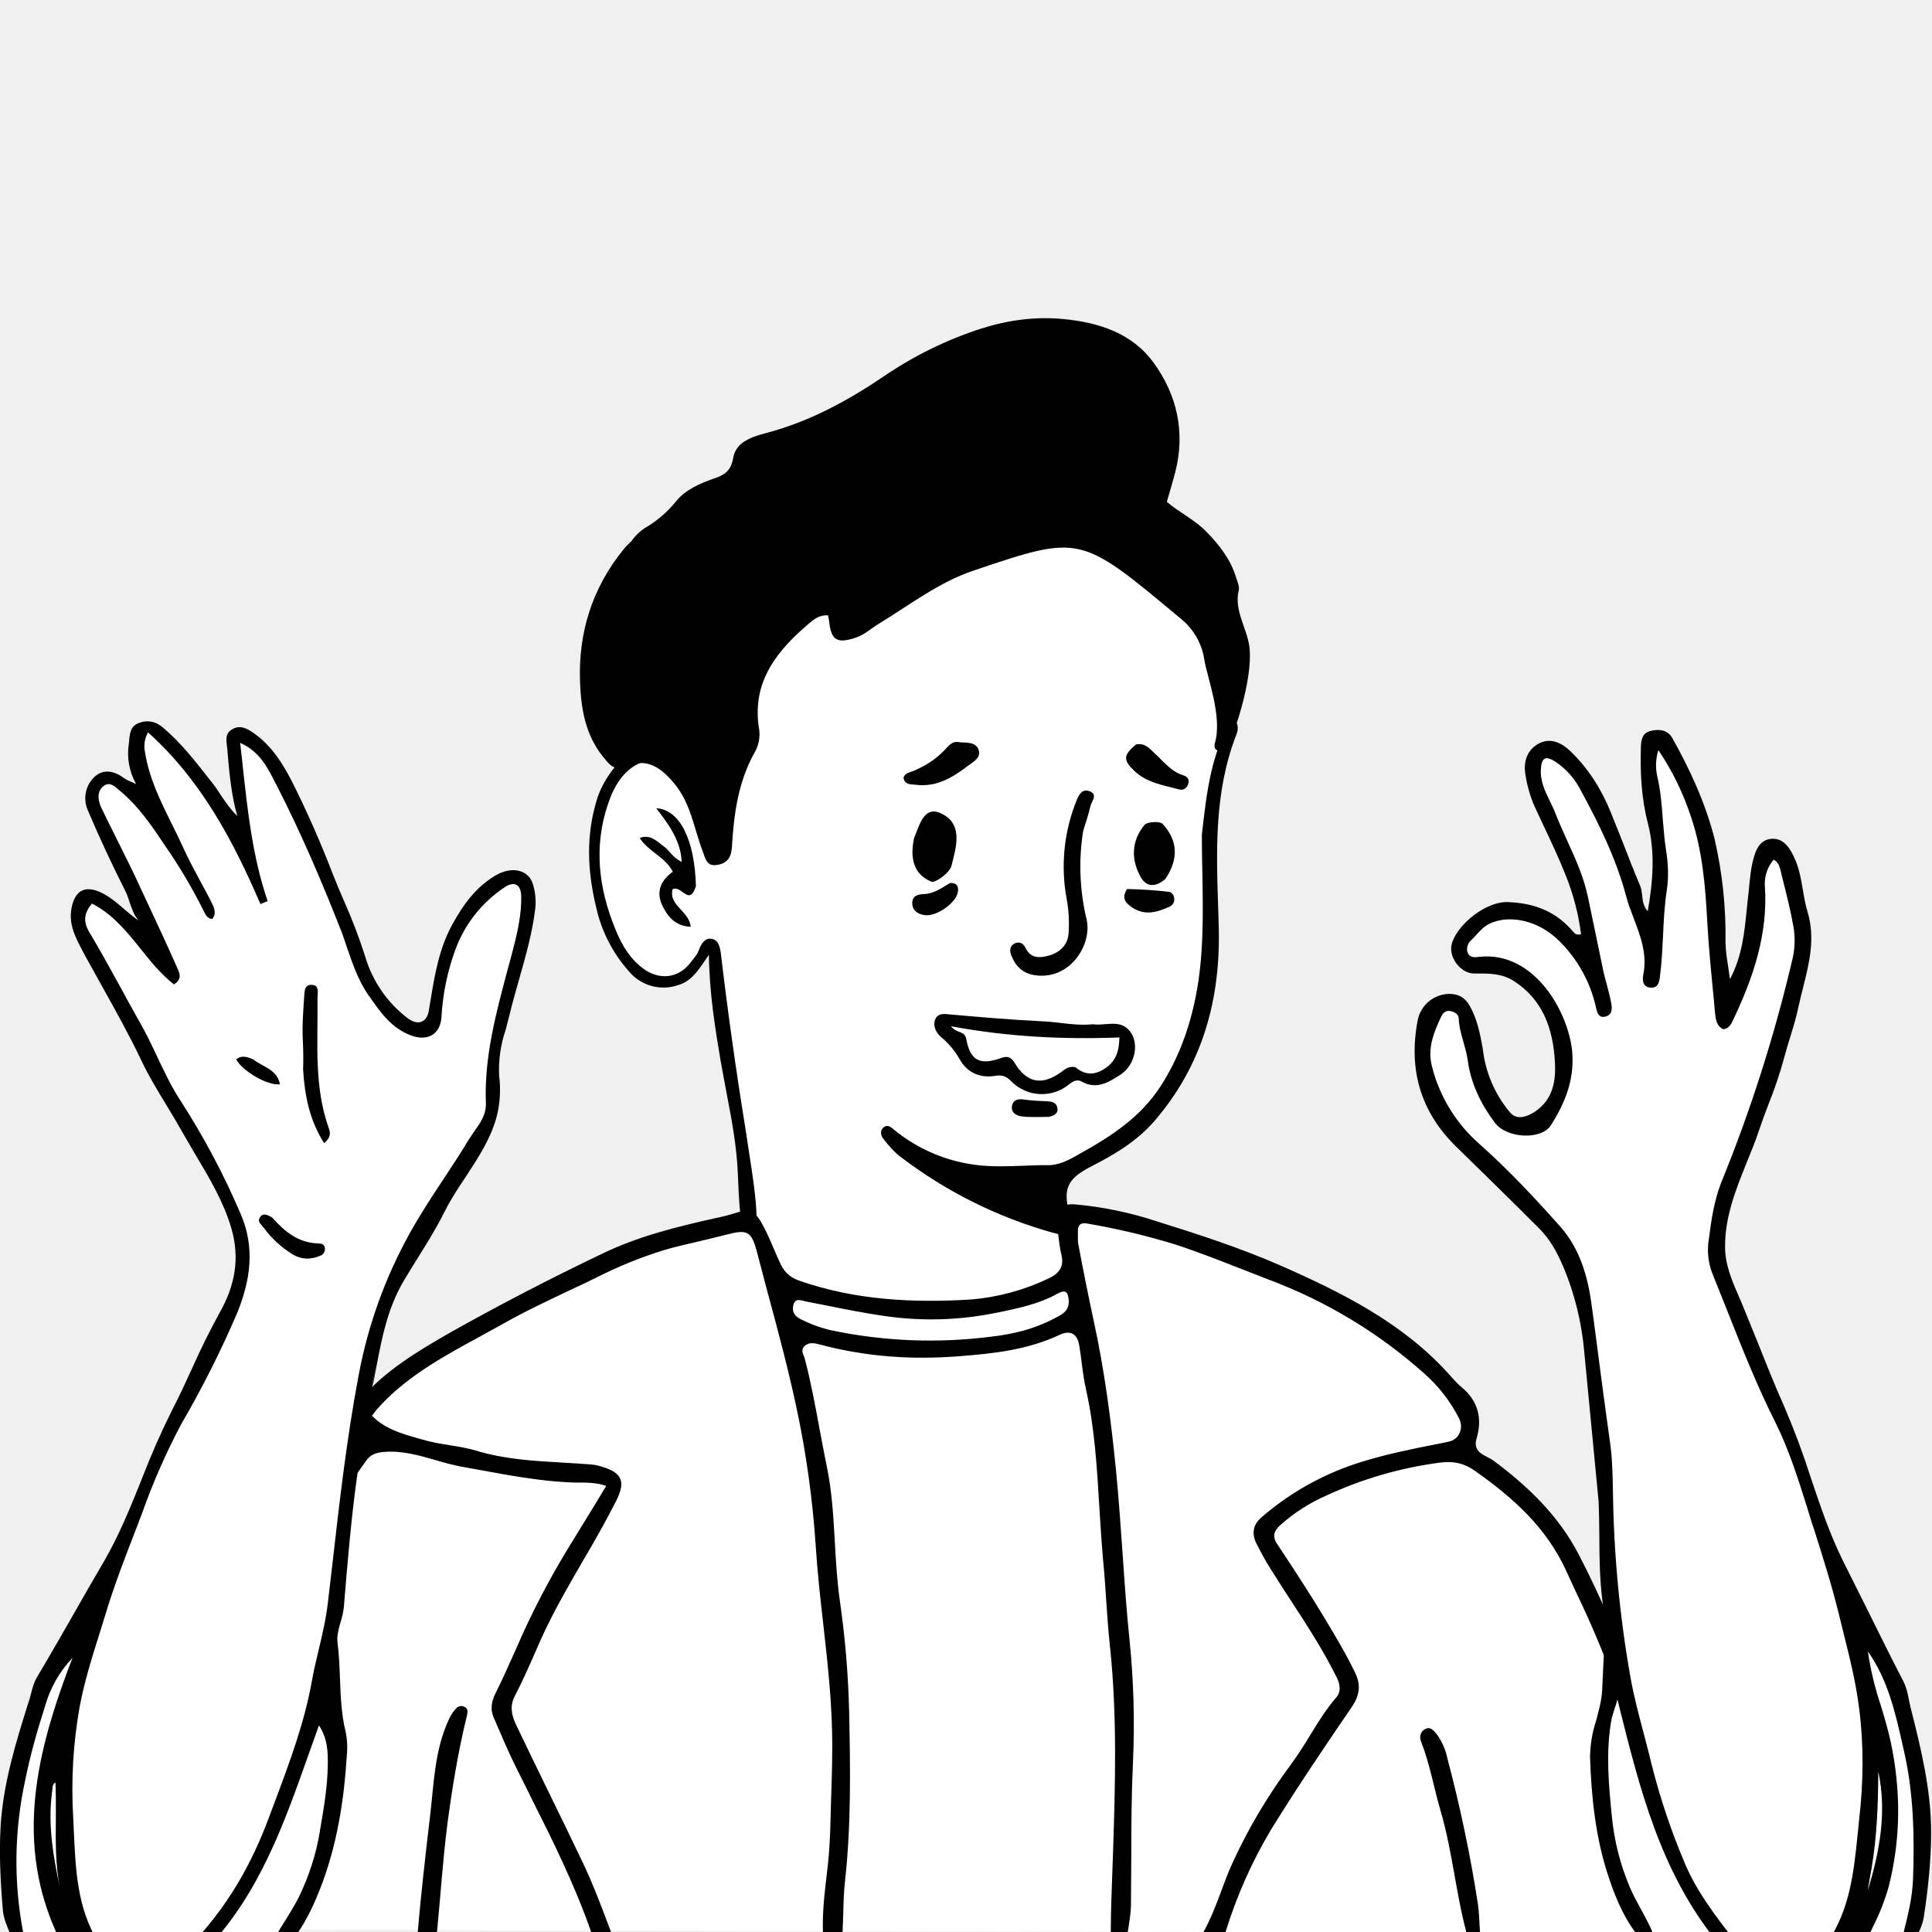
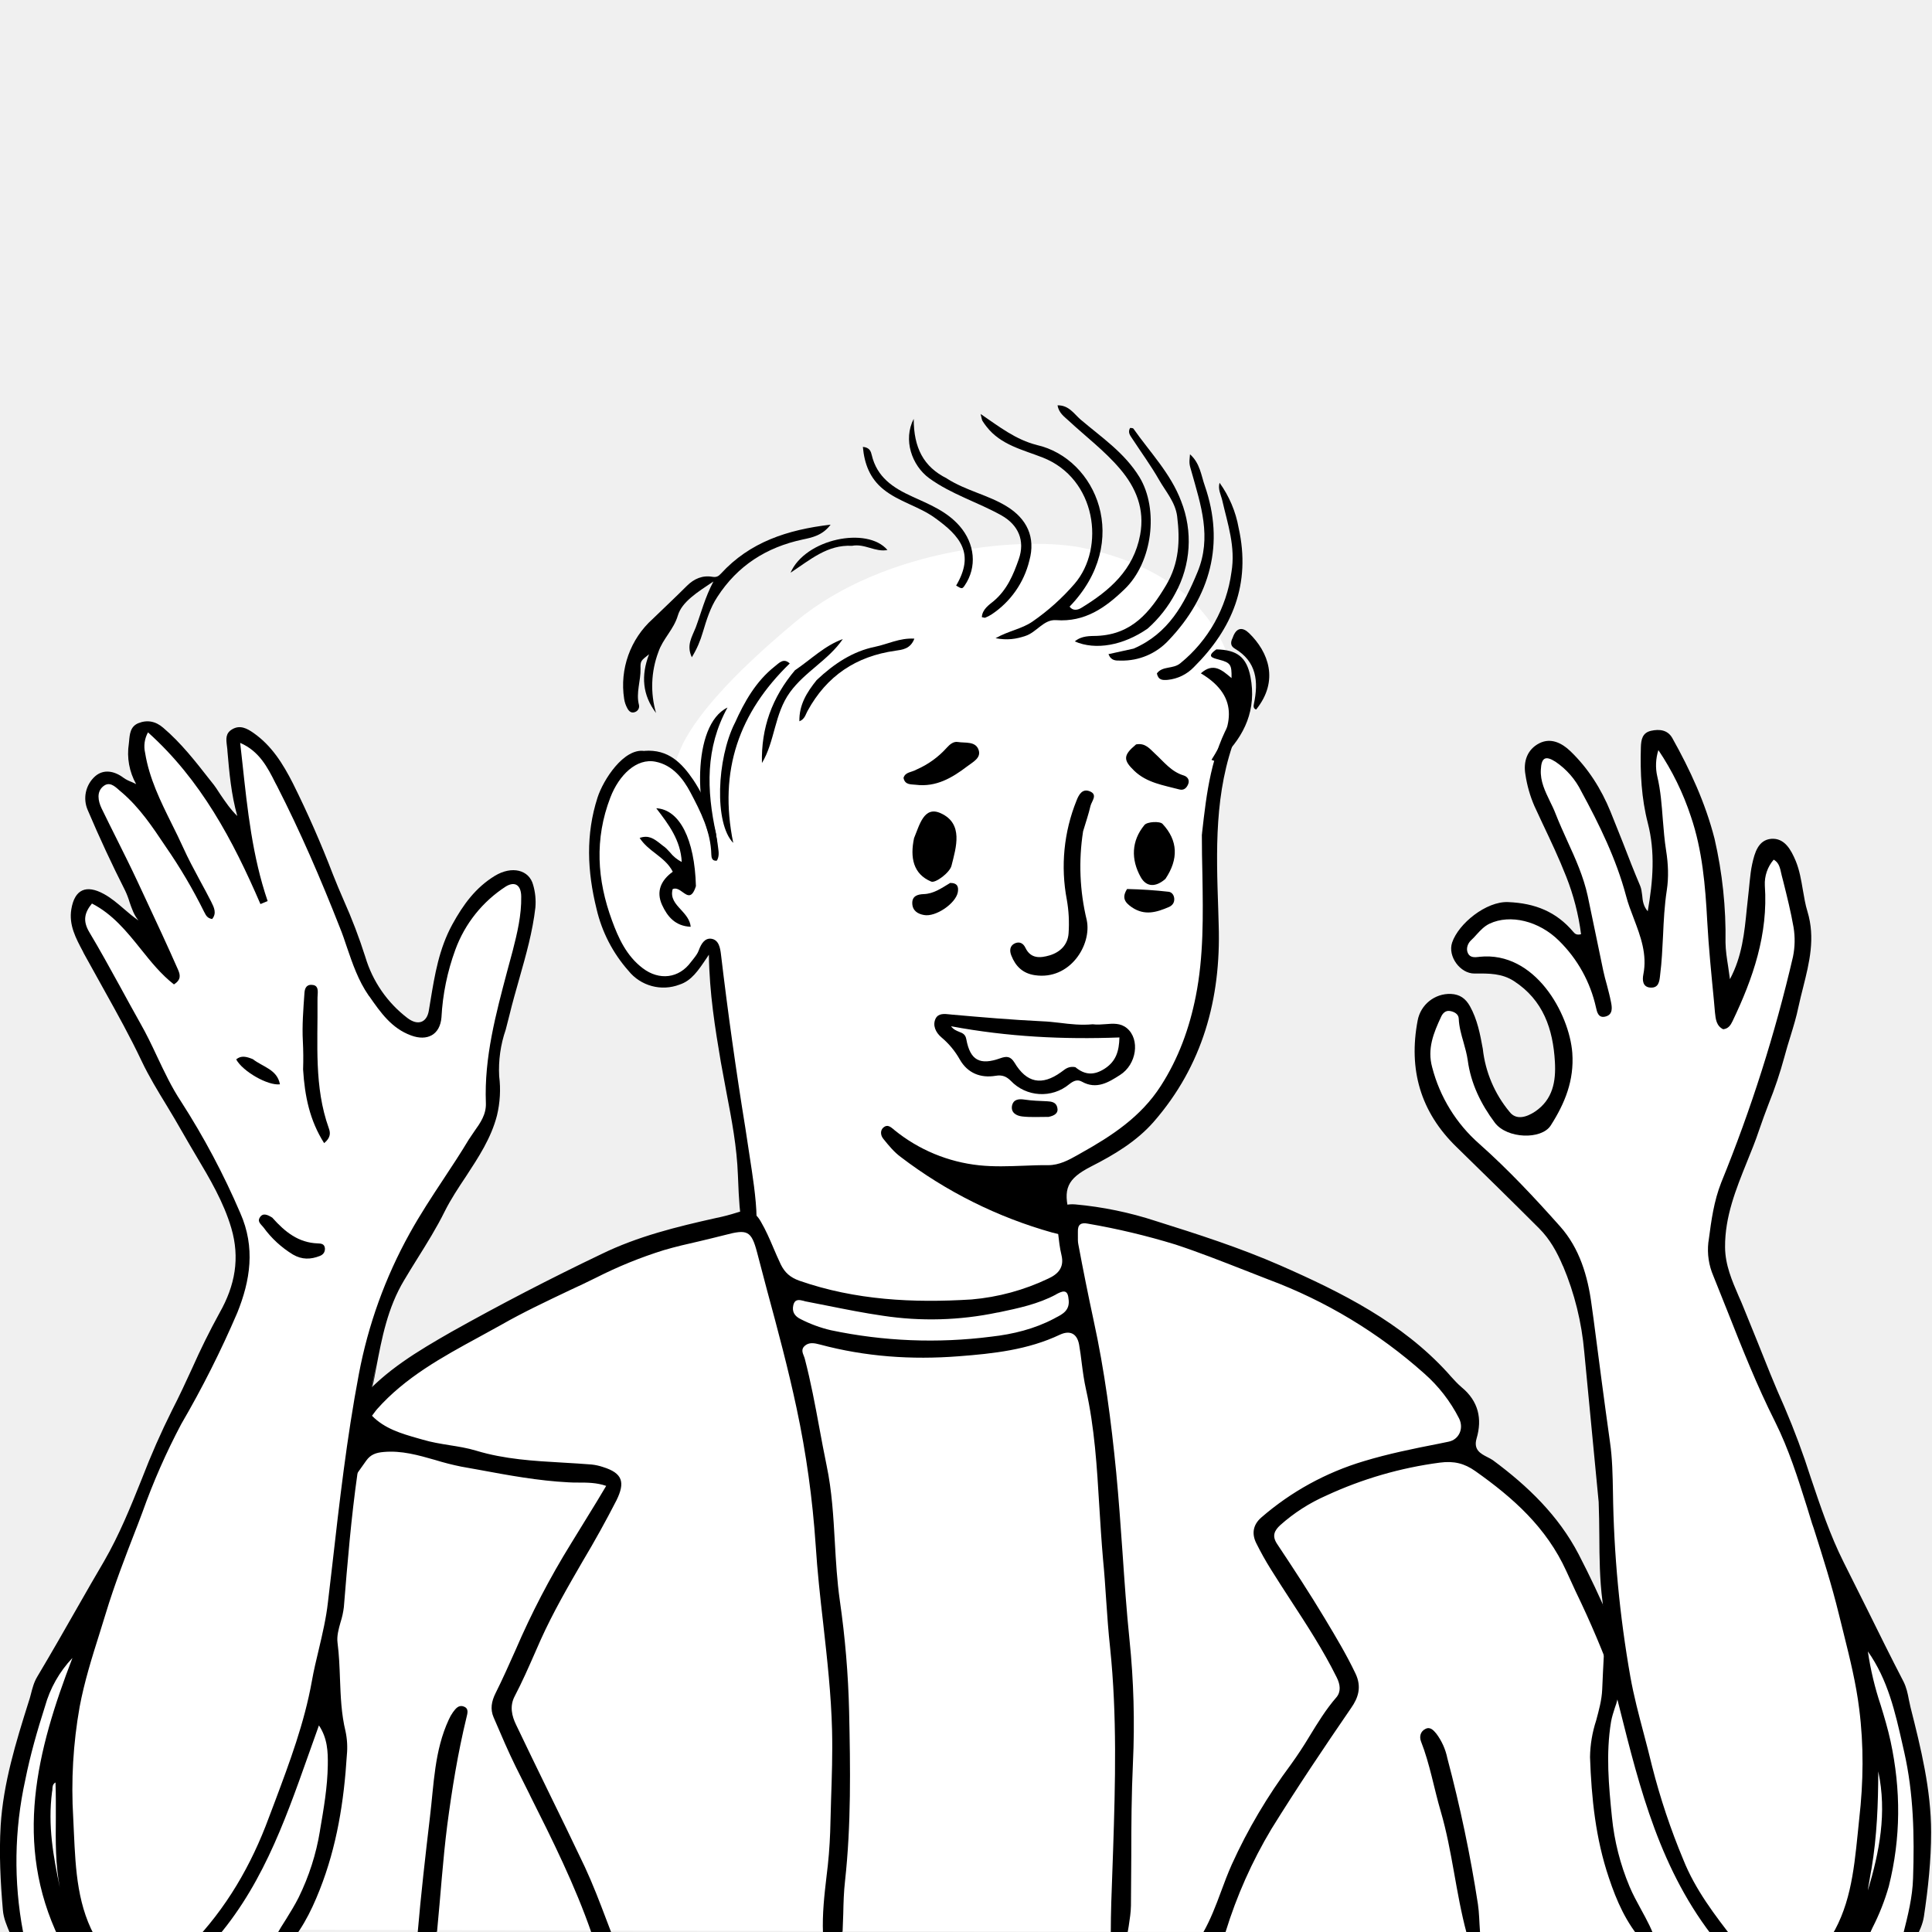
- <svg xmlns="http://www.w3.org/2000/svg" viewBox="0 0 1744 1744" fill="none" shape-rendering="auto" width="128" height="128">
+ <svg xmlns="http://www.w3.org/2000/svg" viewBox="0 0 1744 1744" fill="none" shape-rendering="auto">
  <mask id="viewboxMask">
    <rect width="1744" height="1744" rx="0" ry="0" x="0" y="0" fill="#fff" />
  </mask>
  <g mask="url(#viewboxMask)">
    <g transform="translate(531 487)">
      <path d="M554 727.7c-99.2 297-363.8 388.6-503.7 19.8-19.3-50.7 31-69.5 66.2-91.9 24.1-15.3 36.8-28.5 35.3-42.2-7-64.4-36.9-243.8-36.9-243.8l-3-5.8s.7-1.6-2.2 1.2c-3 3-9.9 34.2-37 34.2-24.5 0-49.2-10.9-61-86.3C7.2 285.6 9.6 214 40 201c12.5-5.3 24-7.2 35.2-.8 11.3 6.4-13-22 112-126C268.4 6.4 396.7-3.5 448.5 8 500.3 19.5 552 44.8 574.9 98.5c27.8 65-25.9 114.3-14 262.5-2.2 53.6.8 171.2-146.6 210.6-28 7.5-19.3 48.4 22.7 58.4 67 21 117 72.3 117 97.9" fill="#fff" />
      <path fill-rule="evenodd" clip-rule="evenodd" d="m554 266.2.1-1.4c4.1-36.4 8.2-71.7 27.1-103.4 6.5 4.4 5.7 10 3.7 15.2-19.9 51.2-18 104.4-16.2 157.6l.4 14c2.1 66.4-14.5 126.8-58.7 177.5-15.4 17.6-35.8 29.8-56.5 40.3-21.4 11-25.9 20.1-19.2 43.6l.8 2.6c1.4 3.9 2.8 7.9-1 11.8-4.5 4.6-9.5 3.3-14.8 1.8l-.6-.1a406.4 406.4 0 0 1-137-68.3c-6-4.4-10.8-10.3-15.5-16.1l-.3-.4c-2.5-3-3-7.8.5-10.4 3.3-2.5 5.8-.5 8.7 1.8l1 .9a145.5 145.5 0 0 0 76.3 31.7c13.4 1.4 26.6.9 40 .4 7.4-.3 14.8-.6 22.3-.5 10.2 0 18.7-4.7 26.7-9.2l2.8-1.6c27.8-15.5 54.3-32.8 72.2-60.7 16.1-25 25.9-52.2 31.6-80.9 7.2-36.1 6.6-72.7 6-109.8-.3-12-.5-24.2-.5-36.4ZM50.6 190.8c21.9-1.7 34 11.2 44.3 26.3a140.4 140.4 0 0 1 22.4 61.5c.5 3.7 1 7.6-1.2 11.3-4.5.6-4.9-3-5-5.6-.5-20.7-9.7-38.7-18.9-56.1-6.6-12.5-16.2-24.6-31.4-27.6-17.2-3.5-33 12-40.8 32.2-14.5 37.6-12 74.6 1.4 111 5.8 15.9 13.1 32.1 27.8 43.2 14.8 11.3 32.7 9.3 43.6-5.7l2-2.5c2-2.6 4-5.1 5-8 2.1-5.8 5.4-11.2 11.3-10.4 6.8 1 8 8.3 8.7 14a3661 3661 0 0 0 22 156.7l5.9 38.8c2.6 17.1 5.6 41.7 3.6 52.1a28 28 0 0 0-.3 2.2c-.4 2.8-.6 5-4.2 5.5-4.9.8-7-2-7.7-6.4-2.3-17-3-23.6-4-49.6-.9-25.2-5.6-50-10.4-74.9l-5-27c-5.2-30.8-10.3-62-10.8-97l-2 3c-7.6 11.3-13.7 20.5-24.5 24a40.5 40.5 0 0 1-46.1-12.5 127.8 127.8 0 0 1-28.8-55.8c-8.4-34-9.9-67.1.9-100.6 5.2-16.1 23.7-44.7 42.2-42Zm34.6 127.5c4.4 3.2 8.4 6 12-5.4-1.1-42.2-14.7-69.2-35.8-70.3 11.2 14.6 22 28.8 23 48.5a32.3 32.3 0 0 1-10.7-8.8c-2-2.2-4-4.4-6.5-6l-3-2.4c-4.8-3.6-9.7-7.4-17.8-4.5 3.8 5.8 9 10 14.3 14 6 4.7 12 9.3 15.6 16.5-10.6 7.7-15.2 17.7-9.7 29.9 4.8 10.5 11.9 19.2 25.9 19.8-.6-6.3-4.7-10.9-8.8-15.4-5-5.4-9.7-10.6-7.5-18.6 3.2-1.5 6.2.7 9 2.7Z" fill="#000" />
    </g>
    <g transform="translate(178 1057)">
      <path d="m1346 688-1365-3.3s11.3-97 44.2-189.1c41-115.2 106.9-232 124.6-246.1 20.8-16.8-11.6-18.2 3.4-41.2 33.4-51.1 146.5-97.5 179.3-114.1C391 64.4 496.8 46.4 496.8 46.4L524 100s63.4 21.9 138.2 24.4c40.4 1.3 134-29.5 134-29.5L784.9 37s169 34.8 252.6 85.6c48.2 29.3 108.2 75 109.7 101.2 2.1 39.8 1.7 36.7 24 51.9 53.3 36.2 98.4 122 120.8 191.2 17.5 54.2 54 221.1 54 221.1Z" fill="#fff" />
      <path fill-rule="evenodd" clip-rule="evenodd" d="M300.3 563.4C320.7 604 341 644.7 356 688c6.6 0 12 0 17.6-1l-4.2-11c-6.2-16.4-12.3-32.3-19.5-47.8a5867.5 5867.5 0 0 0-34.2-70.7c-9.3-19.2-18.7-38.3-27.8-57.5-3.9-8-6-16.9-1.3-25.8 6.7-12.8 12.5-26 18.3-39.2l5.2-11.8c11-24.4 24.4-47.6 37.9-70.9a972.6 972.6 0 0 0 30.5-55c8-16.3 5.5-24.5-12.1-30A48 48 0 0 0 356 265c-8.6-.7-17.2-1.2-25.8-1.7-26.3-1.5-52.7-3-78.4-10.8-7.9-2.4-16.1-3.7-24.4-5-8-1.3-16-2.6-23.7-4.9l-4.6-1.3c-14.7-4.2-29.9-8.6-41.3-20.3l1.8-2.4c1-1.3 1.8-2.5 2.7-3.5 25.4-28.7 58.7-47 92-65.1l20-11c20.1-11.5 41.2-21.4 62.2-31.4 8-3.7 15.9-7.4 23.7-11.3a391.7 391.7 0 0 1 61-24.8c10.6-3.1 21.3-5.6 32-8 7.8-1.9 15.6-3.7 23.3-5.7 20-5.3 23.7-4 28.9 15.7l9 34.2c9.6 35.4 19.1 70.8 26.7 106.6 8.7 40.7 14.4 82 17.2 123.5 1.5 23.6 4.1 47.2 6.8 70.7 3.6 32.2 7.2 64.3 8 96.7.5 20.8-.2 41.6-.9 62.4l-.8 29a434 434 0 0 1-3.3 40.2c-2 17-3.9 34-3.2 51.2 6.6 0 12.1 0 17.7-1.2l.6-16.2c.2-10.2.5-20 1.6-29.6 5.6-51 4.8-102 3.7-153-.8-33.6-3.6-67-8.4-100.2-2.5-17.6-3.5-35.2-4.5-52.8-1.3-23-2.6-46.1-7.4-69a1633 1633 0 0 1-6.6-34.2c-3.8-20.7-7.7-41.4-13-61.8-.2-1-.6-2-1-3-1.2-3-2.4-6 .6-8.9 4-3.8 9.1-2.7 14-1.4 41 11 82.7 13.9 125.1 10.6 31.5-2.4 62.6-5.8 91.5-19.5 8.6-4 15.4-1.5 17.3 9 1 5.6 1.7 11.2 2.4 16.9 1 7.9 2.1 15.8 3.8 23.4 7.8 34.8 9.9 70 12 105.2 1 16.1 2 32.2 3.4 48.3 1.2 12 2 24.2 2.8 36.3 1 14.6 2 29.1 3.6 43.7 6.3 60.7 4.7 121.5 2.7 182.3l-.7 20c-.7 18.4-1.4 36.7-1.4 55 5.7 0 10.3 0 15.3-1l.9-5.3c1-6.5 1.9-12.5 2-18.4l.3-44.7c0-28 .2-56.2 1.5-84.2 1.7-37 .7-74-3.1-111-2.7-26.2-4.5-52.4-6.3-78.7-1.7-24.1-3.4-48.3-5.7-72.4-4.5-46-10.5-92-20.4-137.3a2508 2508 0 0 1-13.8-68.7c-.5-2.4-.4-5-.4-7.4v-4c-.2-6.4 2.7-8.5 9.1-7.2a637.9 637.9 0 0 1 78.9 18.8c21 6.9 41.5 15 62 23l22 8.6a444.7 444.7 0 0 1 140.6 84.8 136 136 0 0 1 31.5 40.6c4.6 9.3-.3 19.2-9.5 21l-9.2 1.9c-22.6 4.4-45.2 9-67.3 15.7a250.5 250.5 0 0 0-92.5 50.8c-7.6 6.6-8.8 14.7-4.6 23.2 4 8 8.4 16 13.2 23.6a1769 1769 0 0 0 17.6 27.5c14.9 22.8 29.7 45.6 41.8 70 3.3 6.5 4 13-.2 18-9.4 10.8-16.8 22.9-24.2 35a360.5 360.5 0 0 1-16.9 25.7c-21 28.2-39 58.5-53.4 90.3-3.5 7.9-6.6 16-9.6 24.2-4.8 13-9.7 25.8-16.5 37.7 7.5 0 13.9 0 20.5-1a423 423 0 0 1 41.4-93c23-37.1 47.3-73.3 72-109.3 6.3-9 9.7-18.8 3.9-31-8-16.8-17.5-32.7-27-48.5l-.4-.7c-13.8-23-28.6-45.6-43.5-68-4.7-7.2-2.2-12 3-16.8a157.4 157.4 0 0 1 41.6-26.7 353.1 353.1 0 0 1 102.4-29.7c12.8-1.7 22.2.7 32 7.6 34.4 24.3 64.3 51 82.2 90.3l8.6 18.7a885 885 0 0 1 35.5 84c12.1 35.3 23.2 70.9 31.8 107.4 3.1 13.3 6 26.7 9 40 5.8 25.6 11.6 51.2 18.2 76.7 4.8 0 8.5 0 11.9-1a992 992 0 0 1-12.8-65c-4.6-27-9.3-54-16.8-80.4l-1.5-5.3c-6.6-23.2-13.2-46.4-21-69A883.4 883.4 0 0 0 1247 346c-18.1-34.7-45.6-61.4-77.4-84.9-1.5-1-3.2-1.9-5-2.8-6-3.1-12.7-6.5-9.7-16.8 5.2-17.6 1.8-33.7-13.6-46.3-3.5-3-6.5-6.3-9.6-9.7l-2.9-3.3c-41.3-45.3-95.5-72.5-151.3-97-36.3-15.9-74.3-28.1-112.2-40a328.3 328.3 0 0 0-72.7-15c-12.8-1-18 4.8-16.5 16.8.4 3 .8 6 1 9 .8 6.7 1.5 13.5 3.1 20 2.7 11.2-3.2 17.2-12 21.2a200.4 200.4 0 0 1-69.1 18.8c-52.7 3.3-105 .7-155.5-16.9-8.4-3-13.2-7.4-16.8-14.7-2.4-5-4.6-10.2-6.8-15.3-3.3-7.8-6.7-15.6-11-23-5.3-9.6-11.7-11.8-21.5-8.6-6.3 2-12.7 3.7-19.2 5C432.9 50.4 397.8 59 365 75a2335 2335 0 0 0-135.6 70.3c-30 17.2-59.8 34.8-82.3 61.3-6.2 7.3-7.5 14.5-2.6 22.2 4.3 6.5 4 11.5-2 17a139.2 139.2 0 0 0-22.6 30c-1.8 2.8-3.5 5.7-5.4 8.5-20.9 32-39.5 65.2-55.8 99.5A875.2 875.2 0 0 0 26.5 463l-1 2.8c-7.8 22-15.6 43.9-21.2 66.5-1.7 7.2-3.7 14.4-5.6 21.5a565 565 0 0 0-8.7 35.3c-6.7 32.9-12.2 66-17 98.9 6.6 0 12.1 0 18-1l7.8-46 6.3-36.6c11-63 32.5-123 56.8-182a839.1 839.1 0 0 1 90.7-160.9c4-5.6 8.9-7.2 15.6-7.8 16.3-1.5 31.5 2.9 46.6 7.2a241 241 0 0 0 23.5 6l15.6 2.8c27 5 53.8 10 81.5 11.4 2.8.2 5.7.2 8.7.2 8 0 16.4 0 25.1 3L361 298l-23.7 38.6a730.6 730.6 0 0 0-49.8 95.6c-5.9 13.2-11.7 26.3-18.1 39.1-3.8 7.6-5 14.6-1.8 22l1.3 3c6 14 11.9 27.8 18.6 41.4l12.9 25.8Zm475-452c5-2.6 10.4-5.4 11.2 3.7 1.8 10.6-5.3 14.2-11.4 17.3l-1.8 1c-17.5 9.2-36.8 14-56.6 16.2a434 434 0 0 1-144.6-5.8c-9.5-2.2-18.7-5.6-27.3-10-5.6-2.7-8-6.8-6.7-12.5 1.4-6 5.4-5 9.5-4 .7.3 1.5.5 2.3.6l19.3 3.8c16.5 3.3 33 6.6 49.7 9a291 291 0 0 0 103.5-2.9l.9-.1c18-3.8 35.8-7.5 52-16.2Z" fill="#000" />
      <path d="M199 688c3-35 7-69.8 11.1-104.7 3.6-29.7 4-60 17-88a38 38 0 0 1 3.8-6.7c2.3-3.1 5-6.8 9.5-5.2 5.2 1.7 3.5 6.4 2.7 9.9-7.8 32.1-13.1 64.8-17.4 97.5-4 31.5-6 63.3-9.2 96-5.6 1.2-11 1.2-17.5 1.2ZM1145.9 688c-9.8-36.3-12.8-73.7-23.3-109.7-6.2-21-9.8-42.8-17.9-63.4-1.6-4.2-.5-9 4-11.2 4.4-2.3 7.4 1.3 9.9 4.3a55.2 55.2 0 0 1 9.9 22.1c11.5 43.4 20.8 87.4 27.6 131.7 1.2 8 1.2 16 1.9 25.2-3.5 1-7.3 1-12.1 1Z" fill="#000" />
    </g>
    <g transform="translate(266 207)">
-       <path d="M304 281.5a44 44 0 0 1 14.7-13.4c9.7-6 18.3-13.6 25.5-22.5 8.4-10.5 21.6-16.2 34.5-20.7 9.5-3.2 15.2-7 17.2-18.7 2.5-14.7 17.7-19.1 30-22.4 38.7-10.2 72.9-28.8 105.8-51a343.3 343.3 0 0 1 88-43.2c24.8-7.8 49.2-11 74.2-8.6 31.5 3 61.8 12.5 81.3 39.2 21.4 29.3 28.9 63 19.7 99-2.2 8.6-4.9 17.1-7.6 26.8 11 9.5 25 16 35.7 27 11.7 12 21.6 24.6 26.6 40.7 1.2 4 3.5 8.6 2.6 12.3-4.7 18.6 8.7 35.7 9.9 53.6 2.4 36.4-21.4 94.6-23.7 95.7-1-5.7-10.2-2.7-7.6-12 6.6-23.5-6.8-58-9.6-74.4a58.4 58.4 0 0 0-21.2-37.3c-91.2-76.2-90.1-76.3-187.6-43.4-31 10.5-57.3 30.9-85 47.8-6.9 4.1-12.5 9.7-20.6 12.5-16.9 5.7-22.6 2.9-24.4-15l-.9-5c-9.6-.7-15.3 5.7-21.2 10.8-28.1 24.5-48 52.6-40.9 92.9a33 33 0 0 1-4.7 20.9c-14.5 26.4-18.3 55.3-20 84.6-.6 9-4 14.5-13 16-10 1.8-10.8-5.5-13.5-12.6-7.8-20.4-10.6-42.7-25.2-60.4-12-14.6-25-24.4-44.8-15.7-10.2 4.4-14.9-2.9-20-9.1-15.7-19.6-19.7-42.8-20.6-67-1.7-45 11-85.3 39.6-120.4 1.8-2.3 4-4.3 6.8-7Z" fill="#000" />
+       <g fill="#000">
+         <path d="M669.9 194.7c53.8 12.1 86.3 87.2 29.6 145.9 3 4 7.2 3.1 10.3 1.3 25.7-15.6 47.5-34.3 53.4-66.1 4.3-23.3-3.7-42.6-18.3-59.7-13.8-16.2-30.8-29-46.3-43.4-4-3.7-8.7-6.8-10-13.8 10.2-.3 15 7.8 20.8 12.8 18.9 16.1 39.6 29.8 53.2 52 17.5 28.8 12 76.9-13.6 101.3-17.2 16.6-35.7 29.7-61.7 27.8-11.2-.8-17.5 11-27.8 14.3-8.4 2.8-16.2 4-26.8 2 11.8-6.7 23.6-8.3 33.3-15A202 202 0 0 0 704 320c28-32.6 19.6-95.1-28.8-114-17.8-7-37.8-11.3-50.6-27.8a55.2 55.2 0 0 1-3.7-5.2c-.6-1-.7-2.2-1.7-6.3 17 11.6 31.7 23.2 50.8 28ZM362 359.5c5-13.5 8.2-26.7 16-41.6-14.4 9.6-28.5 18.4-32.1 30.7-3.8 12.8-13.5 20.9-17.6 33a87.2 87.2 0 0 0-2.1 55c-12.3-16.2-13.7-33.7-6.3-53-7.2 5.7-7.9 5.8-7.7 13 .3 11-4.3 21.7-1.4 32.8.6 2.7-.9 5.3-3.4 6.3-3.6 1.5-5.8-.8-7.2-3.5a25.8 25.8 0 0 1-2.8-8.4 80.4 80.4 0 0 1 25.8-72.1c10.3-10 20.8-19.8 31-30 6.4-6.3 14-9.6 23-8 3.5.5 5.3-.4 7.6-2.9 26-28.4 59.8-39.6 99-44.2-7.4 9.8-16.7 11.6-25.2 13.4-32.8 7-58.8 23.6-77.1 51.9-6.4 9.7-9.7 20.7-13 31.6-2.3 8-5.6 15.7-10 22.8-5.1-10.8.1-18.2 3.5-26.8Z" />
+         <path d="M770 360.4c-22 15.3-47.1 19.8-65.8 11.6 6.3-5.3 13.8-4.8 20.2-5 31.3-1.4 47.6-21.2 62.2-45.7 11.9-20 12.7-40.6 10-62.3-1.7-12.8-10.3-22.3-16.3-32.8-7.3-12.8-16.1-24.8-24.2-37.2-1.8-2.8-4.3-5.5-2-9.7.9.1 2.5 0 3 .6 15 21.4 33.7 40.5 43.1 65.5a98 98 0 0 1-5.3 83.3 114 114 0 0 1-24.9 31.7ZM832 379.2c18.8.4 27.3 7 30.8 24.8 5.6 29.2-5 53-25.7 73-2 1.9-4.3 4.4-9.5 1.9 17.7-28 27.4-56-9.6-78.1 11.5-10.3 19.5-2.5 27.7 4.3.2-12.2-.8-13.9-11.5-16.7-6-1.6-11.3-2.8-2.2-9.2ZM588.8 225c17.3 11 37 14.7 53.8 25 18.4 11.2 26.4 28 20.6 49a81.4 81.4 0 0 1-34.2 48.7 33 33 0 0 1-5.7 2.9c-.6.2-1.5-.3-3-.5.4-7.2 6.7-11.2 10.8-14.6 12-10.2 17.6-23.6 22.5-37.6 5.9-16.8-.3-31-15.5-39.6-21.4-12-45.2-19-65.3-33.6-15.7-11.5-23.8-34.7-14-53.6 0 25.9 8.7 43.3 30 53.8Z" />
+         <path d="M757.3 378.5c31.4-13.6 45.6-39.9 57.6-68.9 13.2-31.6 3-61-5.3-90.7-2-7-2.3-7-1.4-15.8 9.1 8 10.1 19.2 13.4 28.5 18 52 5.1 99.7-32.6 139.3a57 57 0 0 1-43.4 18.4c-4.2 0-8.5.4-11-5.8l22.7-5Z" />
+         <path d="M852.1 269.5c11.3 50.6-5.7 91.2-40.4 125.7a37.9 37.9 0 0 1-23.6 11.5c-4.7.4-8.5.3-9.8-5.8 5.1-7 14.6-3.7 21.2-9.2a128.1 128.1 0 0 0 46.1-82.1c3.9-23-3.4-43.6-8.3-65-1.2-5.1-4.1-10-2.4-15.8 8.7 12.1 14.6 26 17.2 40.7ZM397.2 446c9-20.1 19.3-38 36-51.3 4.3-3.4 8.1-8 13.7-2.8-45.4 44-64.5 96.4-51 162-17.3-17.7-14.8-75.8 1.3-108ZM597.1 321.6c17-28.8 3.9-44.6-19.3-61.2-14.4-10.4-32.5-14.4-46.5-25.8-12-9.8-17-22.7-18.4-38.2 6.2.5 7.3 4.3 8 7.3 4.7 20 19.1 29.6 36.5 37.5 15.2 7 31 13.1 42.8 26.6 13.8 15.9 16.1 37 4.5 53.9-2.1 3-2.5 3-7.6-.1Z" />
+         <path d="M451.8 397.9c14.6-9.9 26.6-22.1 43-28-13 19-34.1 29.3-47.7 48-14.2 19.6-13.4 44-25.3 63.9-.8-31.5 9-59.2 30-84ZM846.7 368.8c3.3-9.8 9.1-9.8 14.8-4.3 17.5 17 27.4 42.9 6.4 69-2.7-.9-2.4-3.3-2-5.1 4.2-20.2 2.6-38.2-17.4-50-3.3-2-4.2-5-1.8-9.6Z" />
+         <path d="M471.2 406.9c15.7-14.8 32.6-26 52.9-30.1 11.2-2.3 22-8.1 35.3-7.3-3.6 9.5-11.1 10-17.1 10.9-35.6 5-62 22.7-79.3 54.3-1.8 3.1-2.4 7.4-7.4 9.4-.3-14.8 6.6-26 15.6-37.2ZM380.4 545.6c0 4.5 2.6 8.4-1.4 11.5-17.4-29.5-21-109.6 11.7-125.4-20 36.4-19 74.4-10.3 114ZM503 285.7c-22-1.1-37.1 12.2-55.4 24.3 13.3-30.6 69.2-42.1 87.5-20.5-11.2 2.1-20.5-6-32-3.8Z" />
+       </g>
    </g>
    <g transform="translate(791 871)">
      <path d="M155.6 137.2c-8.8 0-16.5.5-24-.4-5.1-.6-10.4-3.4-9-10 1.4-5.5 6-6 11.3-5.2 6.6 1 13.4 1.2 20.2 1.5 4 .2 8 .8 9.2 5.2 1.5 5.3-2 7.7-7.7 8.9Z" fill="#000" />
      <path d="M179.7 92.3c8.6 7.2 17 7.6 26.6 1.3 10-6.6 12.9-15.7 13.3-28A685.6 685.6 0 0 1 67.5 55.3c5 6.8 12.4 3.6 13.8 11.8 3.5 19.1 12.4 23.6 30.6 17.1 5.6-2 9.2-2 12.7 3.8 11 18.5 24.8 21.2 42.1 8.8 3.5-2.4 6.4-5.7 13-4.6Z" fill="#fff" />
      <path fill-rule="evenodd" clip-rule="evenodd" d="M206.9 53.5c-3.8.3-7.6.6-11.5.1-10.4 1-20.2-.1-29.8-1.3-5.3-.6-10.6-1.2-15.9-1.4-27-1.3-54.1-3.6-81.2-6l-1.9-.2c-5.2-.6-10.5-1.1-13 3.7-3 6.1 0 12.6 5.2 17a72 72 0 0 1 16.6 20c7 12.3 18.7 17 32.4 14.7 6-1 9.7.7 13.5 4.4a38.7 38.7 0 0 0 52.9 3.2c3.8-3 7.3-4.6 11.4-2.3 13.2 7.4 24.1.6 34.4-6 15.1-9.5 18.3-32.3 6.2-42.3-5.7-4.7-12.3-4.2-19.3-3.6Zm-.6 40.1c-9.7 6.3-18 5.9-26.6-1.3-5.6-1-8.6 1.3-11.5 3.5l-1.5 1.1c-17.3 12.4-31 9.7-42-8.8-3.6-5.8-7.2-5.8-12.8-3.8-18.2 6.5-27.1 2-30.6-17.1-.8-4.6-3.4-5.6-6.5-6.8-2.4-1-5.1-2-7.3-5 51.6 9.6 101.2 12 152 10.1-.3 12.4-3.1 21.5-13.2 28.1Z" fill="#000" />
    </g>
    <g transform="translate(653 805)" />
    <g transform="translate(901 668)">
      <path d="M76.7 82.4a205.6 205.6 0 0 0 3.3 80.2c4.7 22.4-15.2 54.4-46.8 49.7-11-1.6-17.5-8.1-21.3-17.8-1.7-4.3-1.5-8.8 3.3-11 4-1.7 7.4-.2 9.4 4 4.8 10.1 13.4 9.4 21.9 6.9 9.6-2.9 16.4-9.6 17.1-19.9.7-10.1.2-20.3-1.6-30.4a159.3 159.3 0 0 1 8.8-89.5c2.2-5.7 5.4-10.9 11.9-8.3 7.5 3 1.8 8.8.7 13.1-1.7 7.4-4.2 14.7-6.7 23Z" fill="#000" />
    </g>
    <g transform="translate(610 680)">
      <path d="M407.4 122.5c13 .3 25.4 1.1 37.6 2.5 3 .4 5 3.3 5 6.7 0 3.3-1.7 5.6-4.7 7-11.2 4.8-22 8.2-33.7.2-6.5-4.5-9-8.7-4.2-16.4ZM247.6 117c7 0 7.8 3.8 7 8.5-2 10.2-20 22.4-30.4 20.5-5.9-1-10.5-4-10.7-10.5-.2-6.7 4.8-8.2 10.3-8.4 9-.3 15.8-5.2 23.8-10ZM215.1 76.6c5-12 9-29.4 24.1-22.5 20.7 9.4 13.9 30.7 9.7 47.4-1.6 6.3-14.5 15.9-18.3 14.3-16.3-6.8-19.2-21.7-15.5-39.2ZM442 113.4c-8.6 7.5-17 7.6-22.2-1.5-9-16-8.6-32.8 3.3-47.2 2.5-3 13.8-3.6 16.3-1 14 15 14.6 31.8 2.6 49.7Z" fill="#000" />
    </g>
    <g transform="translate(610 680)" />
    <g transform="translate(774 657)">
      <path d="M53.5 37.6a79.2 79.2 0 0 0 27.3-19.8c2.7-3 6.1-5.7 9.9-5 6.7 1.1 16.2-1 18.8 7.5 2.1 7-5.2 10.5-10.3 14.4-13.8 10.5-28.2 19-46.6 16.7-4.6-.5-9.7.2-11-6.2 1.6-5.5 7.3-4.9 11.9-7.6ZM251.4 15c8.5-1.7 12.6 4.1 17.1 8.2 8.1 7.4 14.7 16.4 26 19.8 3.3 1 5.7 4 4 8-1.5 3.5-4 5.7-8 4.6-14.3-3.8-29.2-5.9-40.6-16.8-10-9.6-10.2-14 1.5-23.7Z" fill="#000" />
    </g>
    <g transform="translate(0 559)">
      <path d="m14 1186.3 235.4 16.5s68.6-71.2 47.4-271.7c-3-29 27.8-209 29.3-222.7 4-36 21.3-104.9 40.1-131.2 85.3-119.3 74-138.5 79.3-166.4 5.7-29.4 15.4-80.4 21.3-100 2.7-9 22.5-72.8 4.8-75.8-84.4-14.2-65.4 148.2-97.5 133.2-49-23-59-87.3-59-87.3s-64.7-175.3-99-177.3c-14-.9 2.1 88.8 2.1 88.8s-72.3-95.6-89-95.7c-16.7 0 8 71.1 8 71.1s-34.8-30.2-48.7-20.8c-18.4 12.5 67 155.3 53.2 155.3-10.5 0-28.8-35.7-41.5-42.3-21.5-11.2-29.2-13.5-31.3 6.5-2.1 21.2 42.5 88.2 63 125.7 10.6 19.4 73.2 132 86.6 162.7 16.8 38.8-24.5 99.8-41.6 129.3-17 29.6-86.2 202.4-108.8 233.3-22.7 30.9-45.8 81.3-55.9 135.6-11.1 60.1 1.8 133.2 1.8 133.2Z" fill="#fff" />
      <path fill-rule="evenodd" clip-rule="evenodd" d="M339.5 676.2c-1.3 7.3-2.7 14.6-4.3 21.8l4.8-28.2a6441 6441 0 0 0-12.6 71c-1.7 10-3.2 20.1-4.7 30.2-5.7 40-9 80.4-12.3 120.7a72 72 0 0 1-3 13.7c-1.8 6.3-3.5 12.6-2.7 18.6 1.4 10.8 1.8 21.6 2.2 32.5.6 15.8 1.2 31.7 5 47.3a70 70 0 0 1 1.2 21.5c-2.6 41.7-9 82.4-24.5 121.6-8.2 20.8-18 40-34.2 56.2l-11.7-.6c3.8-10.5 9.6-19.8 15.5-29 4-6.5 8-12.9 11.4-19.7 9.3-19 15.8-39.1 19.2-60l.1-.8c3.3-19.3 6.7-38.7 7-58.5.2-12.4-.3-24.4-8-36a3134 3134 0 0 0-9.8 27.5c-21.8 61.5-43.4 122.5-89.7 172.5a60 60 0 0 1-17-1c33-33.7 55.6-73.2 71.3-115.8l5.6-14.8c13.2-35.3 26.5-70.8 33.2-108.3 1.7-9.7 4-19.2 6.3-28.8 3.3-14 6.6-28 8.2-42.3l3.8-32.4c6.6-58 13.2-116 24.1-173.5a422.7 422.7 0 0 1 45.9-127.2c9.4-17 20-33.1 30.7-49.3 7.8-11.8 15.5-23.5 22.7-35.5l5-7.4c5.4-7.6 10.8-15.2 10.4-25.5-1.6-41.2 9-80.4 19.4-119.6l4.8-17.8c4.1-16 8-32.2 7.7-49-.1-10.2-5.5-14-13.7-9.2a114.9 114.9 0 0 0-45.8 57.3 209.2 209.2 0 0 0-12.5 61c-1.3 15.7-12.8 21.7-27.4 16.3-17.6-6.4-27.6-20.8-37.5-35l-.8-1c-9.3-13.4-14.5-28.6-19.7-43.8-2-6-4-12-6.4-17.8-17-43.3-35.4-86-56.6-127.5l-1.5-2.8c-7-14-14.6-28.8-31.8-36.2l2 18c4.6 42.6 9 84.4 22.8 124.8l-6.5 2.7c-24.8-57.6-53.8-112.2-101.5-155a26 26 0 0 0-2.6 18.5c3.7 23 13.8 43.4 23.9 63.8 3.6 7.2 7.2 14.5 10.5 21.8 4.5 10 9.8 19.8 15 29.5 3.5 6.4 6.9 12.7 10.1 19l.3.6c2.4 4.8 5 10.1.7 15.3-4.3-.7-5.6-3.3-6.8-5.7l-.3-.5a467 467 0 0 0-35-59.4c-11.7-17.5-23.4-35.1-39.8-49l-1.9-1.6c-4.4-4-9-8-14.4-3.7-6.3 5-4.8 13.3-1.6 20 4.6 9.6 9.4 19 14.1 28.5 6.2 12.5 12.5 25 18.4 37.7l7 15c10 21.4 20 42.8 29.5 64.4 1.9 4.4 3.2 9-3.7 13.3-11.6-9-20.8-20.5-30-32-12.6-15.7-25.3-31.4-44-41-6.6 8.1-8.6 15.5-2.3 26 9.6 16 18.6 32.5 27.6 48.8 6 11 12 22 18.2 33 5.6 9.8 10.5 20 15.3 30.3 6.6 13.9 13.1 27.8 21.6 40.6A683 683 0 0 1 216.9 536c13.8 31.2 9 61-2.7 90a915.5 915.5 0 0 1-50.6 100.5 597.7 597.7 0 0 0-35 79.5l-4.3 11.4-1.6 4.1c-9.7 25-19.4 50.1-27.2 75.8l-5.7 18.4c-6.9 21.8-13.7 43.6-17.9 66a426 426 0 0 0-5.8 100.3l.6 13.1c1.6 34.1 3.1 68 21.5 98.3l-34.6-2c-41.8-86.5-20.3-170.4 11.8-253.8a104 104 0 0 0-24.8 43.8c-7 21.9-13.3 43.9-17.8 66.4a342 342 0 0 0-2 137c.4 1 .9 2.2.8 3.8-4 .6-8 .4-11.8-.7l-.6-1.3c-3.1-7.4-6-14-6.6-21.4-2.2-25.4-3.5-51-2-76.3 2.4-38.4 13.7-75 25.2-111.5.8-2.2 1.4-4.5 2-6.8 1.4-5.5 2.8-11 5.8-16 12.7-21.3 25-42.8 37.3-64.4 7.6-13.3 15.2-26.6 23-39.8 13.7-23.7 24-49.1 34.2-74.6a703 703 0 0 1 27.3-62c6.4-12.4 12.3-25.1 18.1-37.8a656.8 656.8 0 0 1 24.7-49.9c14.1-24.8 18.5-49.6 10.6-76.5-7-23.7-19.5-44.7-32-65.7-4.1-7-8.3-14-12.3-21.1-4.5-8-9.3-16-14-23.8-8-13.1-16-26.2-22.6-40.1-10.4-22-22.2-43.2-34-64.4l-18.3-33-.7-1.5C68.5 288 62 276 64.4 261.7c3-18 13.5-22.4 29.4-13.7 6.6 3.6 12.3 8.5 18 13.4 4.3 3.7 8.5 7.3 13.2 10.5-4.1-4.9-6-10.7-8-16.4a71.9 71.9 0 0 0-4-10.5c-12-23.7-23.3-48-33.7-72.5a26.6 26.6 0 0 1 6.5-30.7c7.6-6.7 17.3-5 25.7 1.3 2.3 1.7 5 2.9 7.8 4l3.6 1.7a56.7 56.7 0 0 1-6.6-36.5l.2-1.9c.6-6.8 1.1-13.6 8.4-16.6 8-3.2 15.6-1.8 22.5 4.2 16.2 13.8 29 30.3 42 46.9l1.6 2c3 3.6 5.5 7.5 8 11.4 4.6 6.7 9.1 13.4 15.2 19.3-5.5-19.5-7.2-39-8.9-58.6l-.1-1.7-.4-3.3c-.7-5.8-1.4-11.2 5-14.8 7-4 13.3-.6 19 3.4 16.5 11.5 26.7 28 35.6 45.5a940 940 0 0 1 36.2 82.4c3 7.7 6.3 15.4 9.6 23a488.4 488.4 0 0 1 19.6 51.4 108 108 0 0 0 37.9 55c9.5 7.3 17.6 4.2 19.4-6.6l1.5-9.1c3.9-23.5 7.7-46.7 19.7-68.7 10-18.2 21.1-33.3 38.4-43.9 15.4-9.3 31-5.5 34.6 8.3a56 56 0 0 1 2 20.2c-2.5 22-8.5 43-14.5 64.2-3.1 11-6.3 22.1-9 33.3l-3.3 12.9a110.6 110.6 0 0 0-5.9 42c1.5 11.8.8 23.9-2 35.5-5.3 20.5-16.7 37.7-28 55-6.8 10.2-13.7 20.6-19.2 31.6-7.3 14.8-16.2 29-25 43.1-3.9 6.3-7.8 12.5-11.5 18.8-15.1 25.1-20.2 52.4-25.4 79.7ZM47.3 1056c0 .9-.1 1.7-.3 2.4-4 30.7 1.2 58.5 7 86.4-4-20.7-3.8-41.5-3.6-62.4 0-10.8.1-21.6-.3-32.4-2.6 1.5-2.7 3.8-2.8 6Z" fill="#000" />
      <path d="M273.6 406.4c1.5 24.2 6 46.1 19 66.5 6.3-5.2 5.6-9.6 4.2-13.5-13.4-37.4-9.8-76.3-10.2-114.9 0-2 0-4.2.2-6.4.2-4 0-7.9-5.5-8.1-5.4-.2-6.3 4.2-6.5 7.8-1 14.4-2.2 29-1.4 43.3.4 8 .5 16.1.2 25.3ZM246 540.3c-4.7-3-9-4.8-11.7.1-2 3.4 1.3 5.8 3.5 8.5a92 92 0 0 0 26.7 24.6c8.1 4.7 16 4.5 24.3 1.2 3-1.2 4.7-3.5 4.5-6.9-.4-4-3.4-4.3-6.5-4.4-17.3-.6-29.4-10.2-40.9-23.1ZM228 397c-5.5-2.2-10.3-3.5-14.8.3 5.8 10.8 28.6 23.9 39.5 22.5-2.5-13.5-15.4-15.6-24.6-22.8Z" fill="#000" />
      <path d="M1721.2 1194h-235s-39.6-69.5-42-145.1c-.9-24.9 11.2-81.4 6.6-222-3.2-99.7-19.3-218.5-32.2-248.4-9.8-22.6-44-67-79.1-87.4-43.4-25.3-59-78.3-58.2-99.2.8-21 10.3-47.6 26.3-47.6 15.9 0 19.7 29.3 26 58.9 23.5 109.3 84.3 42.8 76.4-15-4.6-32.6-24-66.3-45.4-70.9-22.2-4.8-40.7-2.6-45.7-10.5-5-8 1.5-31.8 18.7-37 17.1-5.3 37.2-16.3 67.7 7.6 30.5 23.8 28.1 25.8 29 6.6 1.7-33-40.7-105.3-48.3-128.2-7.7-22.9-.4-32 11-38.2 11.5-6.2 40.3 35.3 49.2 49.9 17.4 28.8 32.3 119.9 45.2 114.2 12.9-5.8 7.1-68 3.7-99.5-3.7-33.7-12.2-76.2 4.5-75.2s31.4 60.8 42.8 90.8c17 44.7 1 152.4 17.7 150.5 16.7-2 24.3-66.4 23.9-76.9-.5-10.5-1.1-55.9 12-61.8 22.1-9.8 32 53.4 33 73.5.8 21.3-10.1 62.8-18.2 83.3s-37.5 126.6-52.6 156.4c-19.2 37.8-1.2 75.3 14 105.8 15.3 30.5 93.1 259.2 113.9 291.3 20.7 32.2 40.8 83.9 47.7 138.7 7.5 60.7-12.6 135.5-12.6 135.5Z" fill="#fff" />
      <path fill-rule="evenodd" clip-rule="evenodd" d="M1411 584a257 257 0 0 1 19.1 77.4l13 135.4c.4 10.2.5 20.5.6 30.7.1 19.7.3 39.3 2.8 58.6 2.8 21.7 1.7 43 .5 64.2l-.7 15.6c-.4 9.7-3 19-5.5 28.3a111 111 0 0 0-5.5 33c1.3 36.9 5 73.3 17 108.8 7 21 15.6 40.8 30.9 58h11.7c-3.2-10.5-8.4-20-13.6-29.5-3.7-6.8-7.4-13.5-10.4-20.7a217 217 0 0 1-15.8-62.3c-2.9-28.7-5.6-57.4-.8-86.4.8-4.5 2.2-8.6 3.4-12.4 1-2.7 1.8-5.2 2.3-7.6l1.8 7.1c18.4 73.4 37 148 87.6 211a59 59 0 0 0 16.8 0c-18.3-23.4-36-46.6-46.7-73.5a606 606 0 0 1-28.1-84c-2.4-10-5-20-7.6-29.8-4.5-17-9-34-12.1-51.4a1042 1042 0 0 1-15.7-166.7c-.3-15-.5-30.2-2.7-45.2-5.2-37-10-73.9-14.8-110.8l-1.8-13c-3.4-26-10.9-51-28.3-70.6-23.1-26-47-51.5-73-74.6a137.7 137.7 0 0 1-42.6-69.2c-4.6-16.7 1.3-31 8-45.4 1.4-3.2 4-6 7.9-5.4 4 .6 8 2.8 8.1 7 .3 7.3 2.3 14.3 4.3 21.2 1.5 5.4 3 10.7 3.8 16.2 2.8 21.2 12 39.8 24.5 56.5 11 14.5 42 15.5 50.4 2.5 12.8-20 21.3-40.7 19.5-65.6-2.7-35.3-33.5-92-83.8-86.7l-.6.1c-3.5.4-7.7.8-9.7-3.1-2.3-4.4 0-9.4 2.6-11.8 1.9-1.7 3.5-3.5 5.2-5.4 3.4-3.7 6.8-7.4 11.6-9.7 18.6-8.8 44.7-2.5 62.7 15.4a121.1 121.1 0 0 1 33.4 60.3c.9 4 2.1 10.1 9 8 6.4-1.9 5.5-8.3 4.5-13.1-1-5.2-2.4-10.3-3.7-15.4-1.2-4.3-2.4-8.6-3.3-13l-6.7-32.3-7.3-35c-3.8-17.4-11-33.5-18.4-49.6-3.7-8.2-7.4-16.4-10.7-24.8-1.4-3.7-3.2-7.3-5-11-4.3-9-8.8-18-8.2-28.5.5-11 4.2-12.9 13.2-7.2a68.9 68.9 0 0 1 23.3 26.7c16.4 30.1 31.6 61.3 40.4 94.3 1.8 7 4.4 13.7 7 20.5 6.1 16.1 12.3 32.4 8.6 50.7-.9 4.6-.8 11.3 6.5 11.7 7.3.4 8-5.4 8.6-10.6l.1-1c1.5-11.7 2-23.3 2.6-35 .6-13.8 1.3-27.6 3.4-41.3 1.8-11.7 1.3-23.7-.6-35.7-1.5-9.3-2.2-18.8-3-28.2-1-13-1.9-26-5-38.9-1.8-7.8-1.4-16 1-23.7a243 243 0 0 1 29.4 60.1c10.3 30.3 13 62.3 14.7 94.3 1.3 23.8 3.7 47.5 6 71.3l1 11.3c.6 5.7 1.2 12 7.4 15 4.7-.5 6.7-3.7 8.4-7.2 18.6-38.8 32.3-78.7 29.2-122.6a33.2 33.2 0 0 1 8-23.3c4 2.3 5.1 5.7 6 8.9.8 3.7 1.7 7.3 2.7 11 3.4 13.6 6.8 27.3 9.2 41 1.5 9 1.3 18-.5 26.8a1343.8 1343.8 0 0 1-64.7 203.6c-6.7 17-9 34.2-11.3 51.7l-.4 2.7a59.6 59.6 0 0 0 4.5 30l12.6 31.5c13.4 33.9 26.8 67.7 43.2 100.3 12.3 24.6 20.6 51 28.8 77l4.6 15 1.4 4c8.1 25.5 16.3 51.3 22.7 77.5l4.4 17.7c5.6 22.5 11.2 45 14 68 4.2 32.9 3.8 66 0 99.2l-1.4 13.8c-3.5 34.1-7 68-27.2 97.4h34.6l6-13a205 205 0 0 0 14.7-37.3c11-43.8 11-87.2 1.6-131-2.4-11-5.6-21.8-8.9-32.5a280.3 280.3 0 0 1-11.6-48.6c18.1 25.6 24.7 55 31.3 84.2l1.5 6.6c8.5 37.5 9.3 75.8 8 114-.5 17-4.6 33.3-8.8 50l-1.7 6.7c3.9.8 8 .9 11.8 0l.7-1.4c3.5-7.1 6.7-13.5 7.8-20.8 3.8-25.3 6.5-50.7 6.5-76.1 0-38.4-9.2-75.7-18.6-112.8l-1.5-6.9c-1-5.5-2.2-11-4.8-16.2-11.3-21.8-22.2-43.8-33-65.7l-21-42c-12.3-24.5-21-50.5-29.8-76.6a703.1 703.1 0 0 0-23.6-63.4c-9-20-17-40.4-25.2-60.9l-11.9-29.3c-1.3-3.3-2.7-6.5-4.2-9.8-6.1-14.2-12.3-28.4-12.4-44.5-.2-27.5 9.8-52.2 19.7-76.8 3.9-9.6 7.8-19.1 11-28.8 2.7-8 5.7-16 8.7-23.9a376.2 376.2 0 0 0 14.1-42c1.7-6.5 3.7-13 5.7-19.4 2.6-8.5 5.2-17 7-25.8 1.3-6 2.8-12 4.3-17.9 5.6-22.3 11.1-44.5 3.9-68.3-2-6.4-3-13-4.2-19.7-1.5-8.9-3-17.7-6.4-26-4.2-10-10-20.9-22.1-20-11.8 1-15 12.7-17.2 22.7-1.2 5.3-1.7 10.6-2.3 16l-.8 8-1.8 16.7c-2.1 21.2-4.2 42.7-15.2 63.3l-1.6-11.3c-1.2-7.6-2.3-14.7-2.4-21.8a389 389 0 0 0-9.9-93.7c-8.3-32.4-22-62.1-38.2-91-4.2-7.3-11.6-8.1-19.2-6.4-7.8 1.8-8.9 8-9.1 14.9-.7 23 .5 46 6.3 68.5 6.7 26 4.7 52-.1 79.5-4-4.6-4.6-9.6-5-14.3-.4-3-.7-5.9-1.8-8.6-5.5-12.9-10.6-26-15.6-39l-11.2-28c-8.4-20.6-20.2-39.2-36.2-54.6-7.7-7.4-17.6-12.4-28-7.2-11 5.6-14.7 16.5-12.6 28.4a114 114 0 0 0 8 28.1l7.4 15.9c7.5 15.8 15 31.7 21.4 48a215.3 215.3 0 0 1 13.4 52c-3.8 1-5.5-.3-6.9-2-15.4-18.3-34.6-26-59-27-19.6-.8-44.7 19.3-50.5 36.6-4.1 12.4 7.3 28 20.2 27.9h1.2c11.9-.1 23.6-.2 34.4 6.8 26.5 17.2 35.3 43.3 37 72.9 1 17.6-1.8 34-17.9 44.9-7.5 5-17 8.1-23 .3a107.2 107.2 0 0 1-24.2-57c-2.4-13.2-4.9-26.4-11.6-38.4-4-7.1-9.2-10.7-17.2-11.1a29.4 29.4 0 0 0-30 24c-8.4 44.2 2.5 82.5 35 114.1 25 24.4 49.9 48.8 74.6 73.5 9.7 9.7 16.2 21.3 21.6 34.2Zm277.8 547 .6-3c5-30.2 6-58.5 6.1-88 8 37.6 1 72.7-9.4 107.5l.4-3a689.8 689.8 0 0 1 2.3-13.4Z" fill="#000" />
    </g>
  </g>
</svg>
